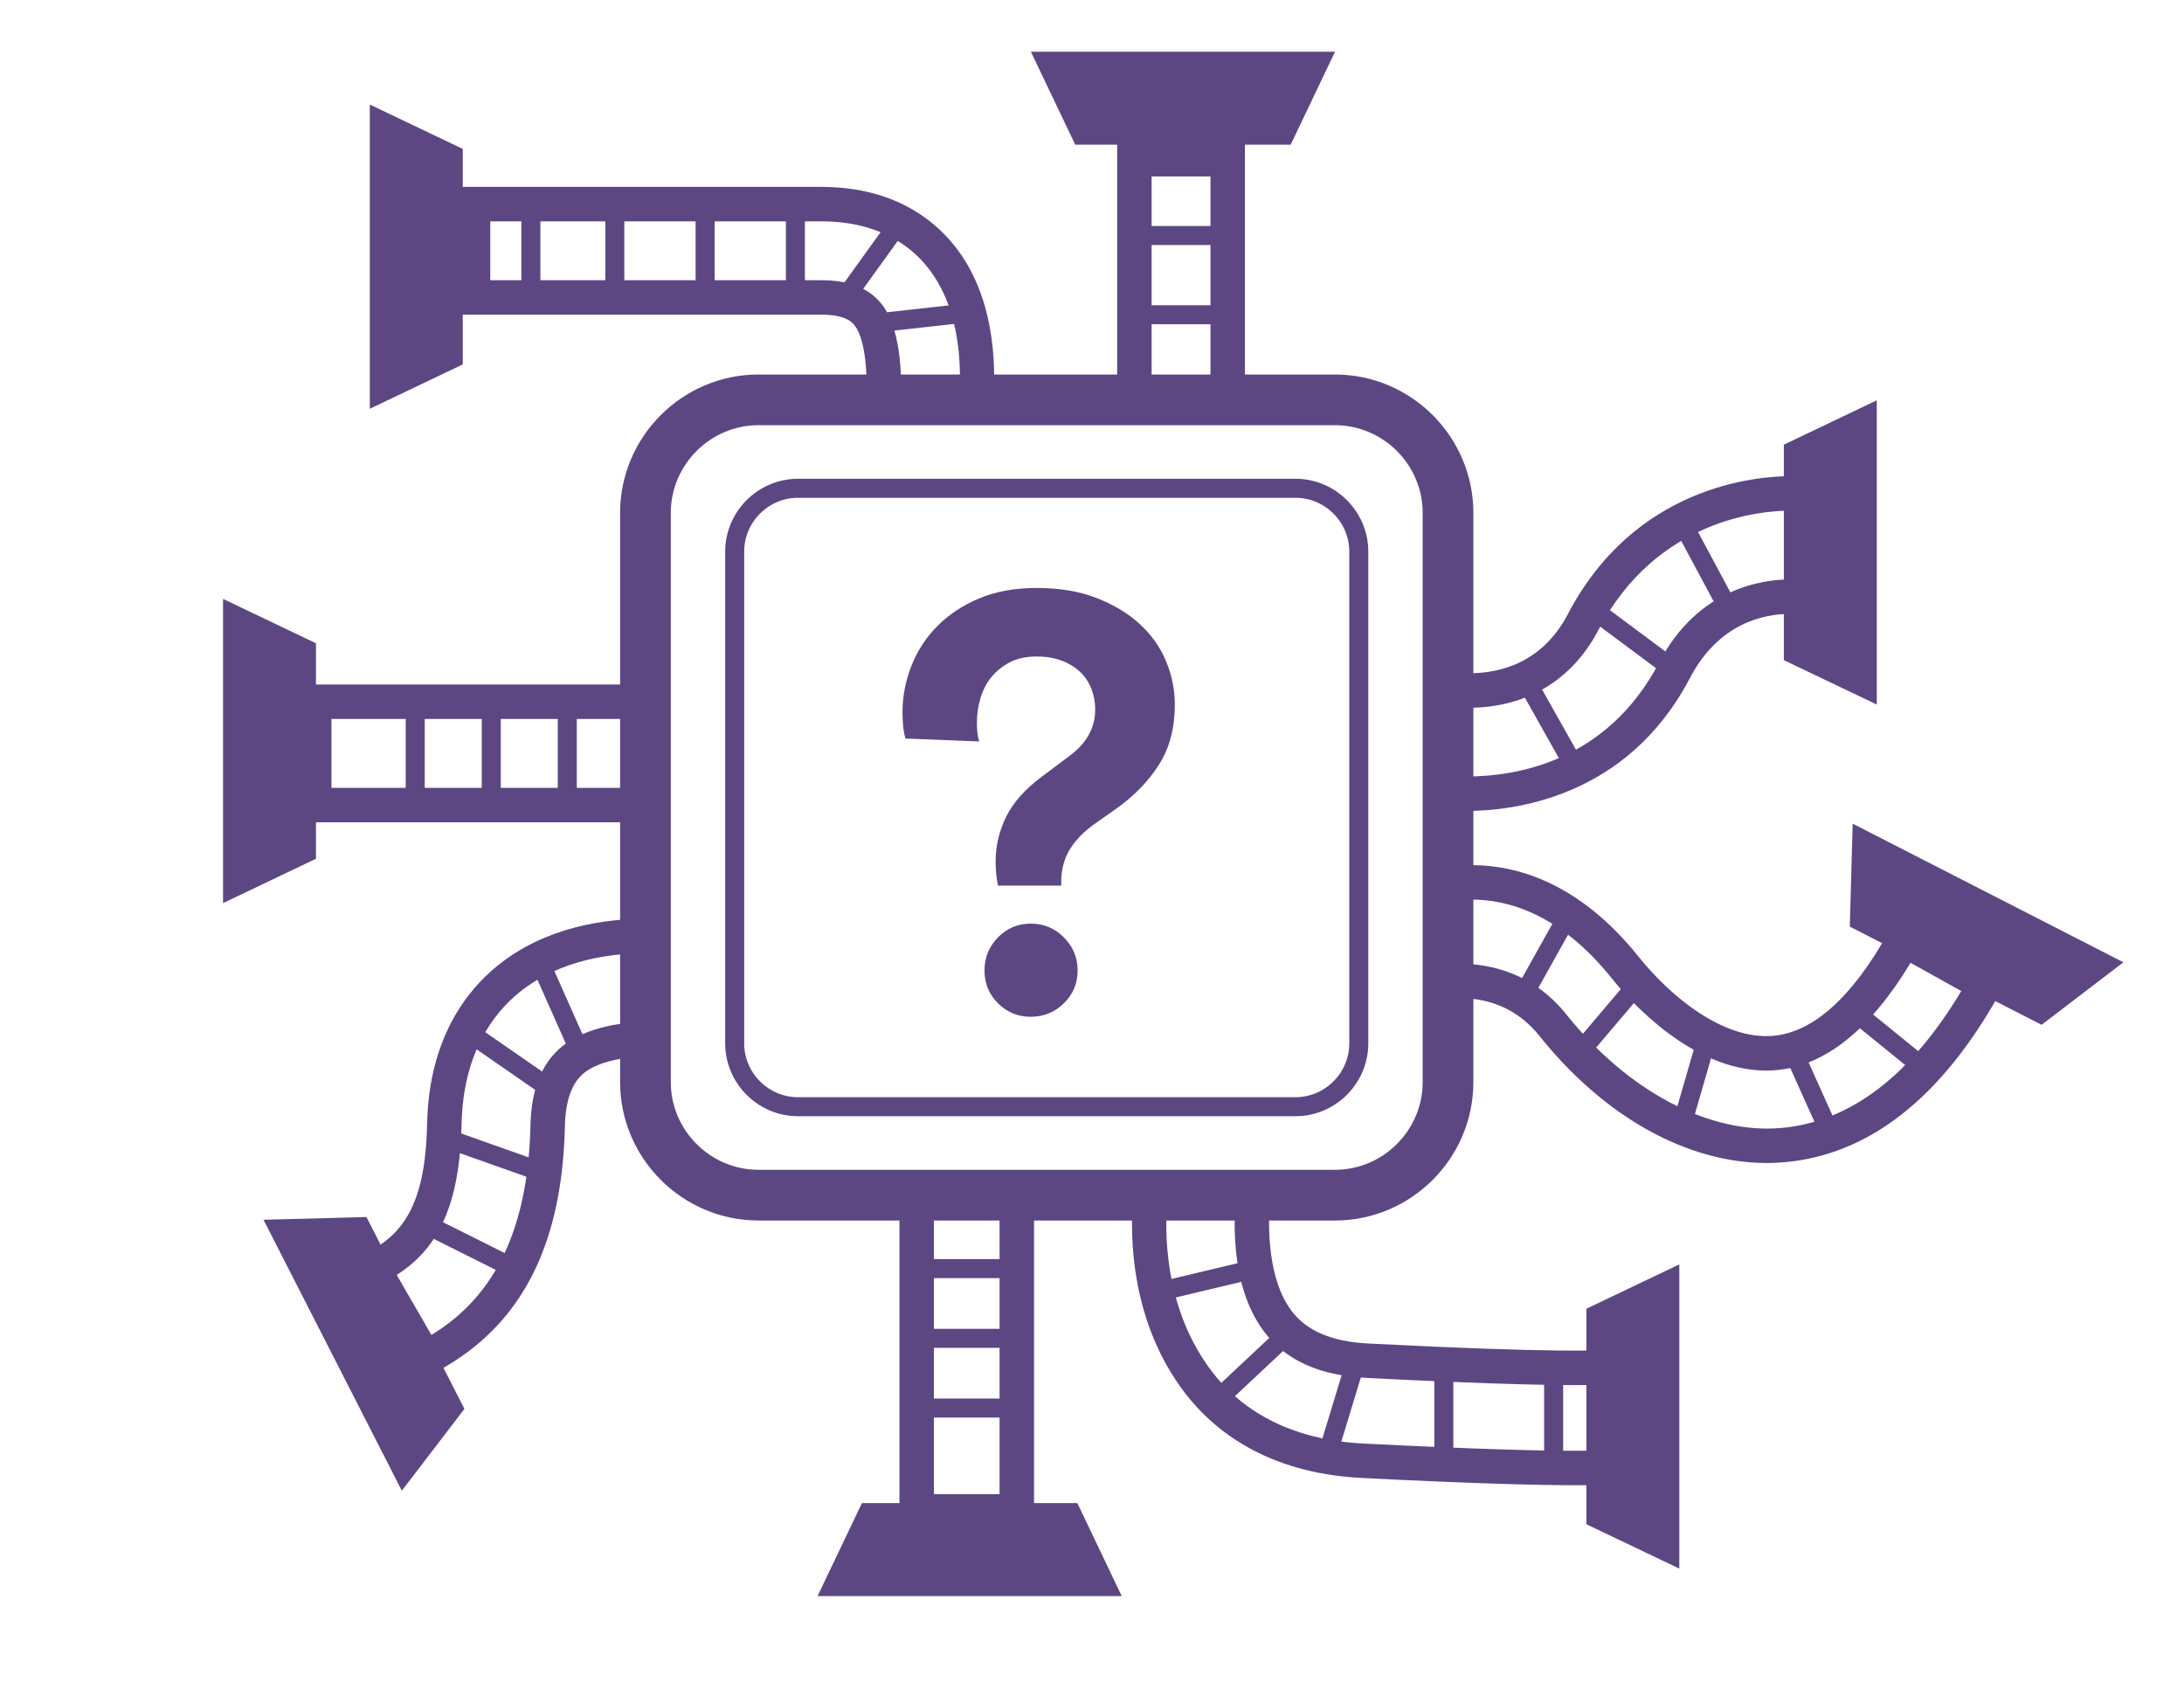
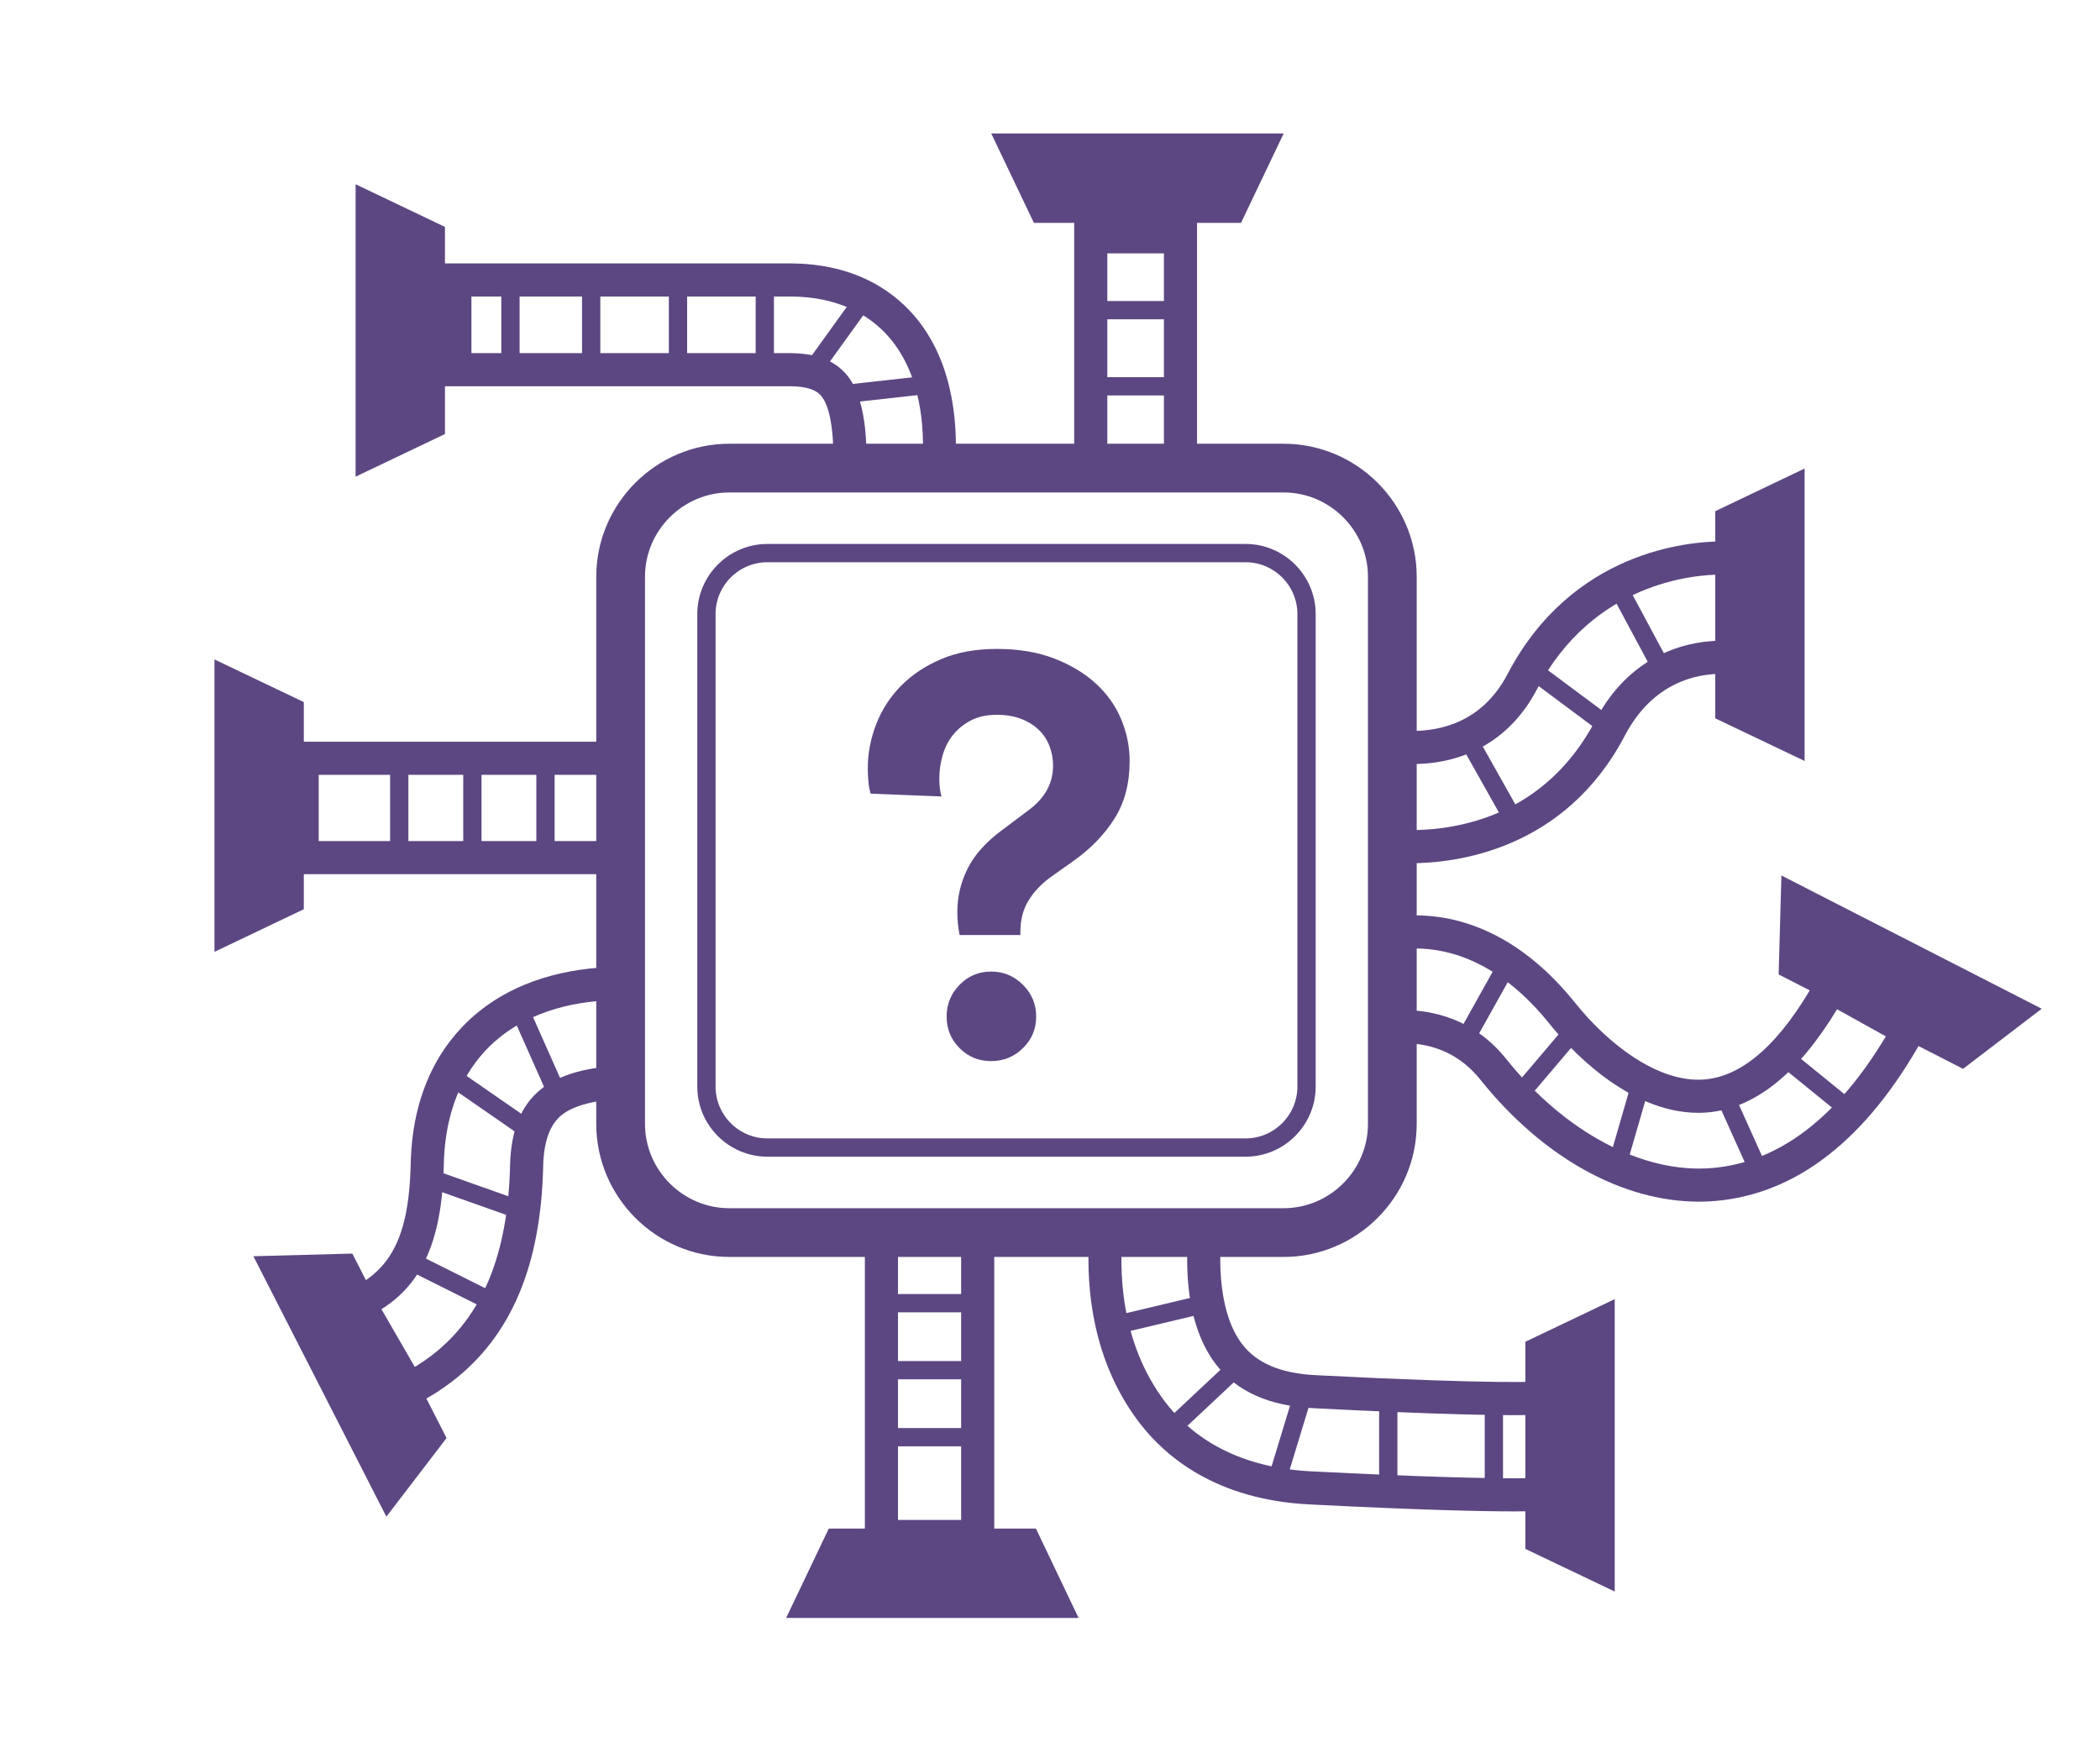
- <svg xmlns="http://www.w3.org/2000/svg" version="1.1" id="Layer_1" x="0px" y="0px" width="344.688px" height="265.5px" viewBox="0 0 344.688 265.5" enable-background="new 0 0 344.688 265.5" xml:space="preserve">
+ <svg xmlns="http://www.w3.org/2000/svg" version="1.1" id="Layer_1" x="0px" y="0px" width="344.688px" height="285px" viewBox="0 -13.75 344.688 285" enable-background="new 0 -13.75 344.688 285" xml:space="preserve">
  <line fill="none" stroke="#5C4782" stroke-width="3" stroke-miterlimit="10" x1="85.534" y1="152.496" x2="90.868" y2="164.496" />
  <line fill="none" stroke="#5C4782" stroke-width="3" stroke-miterlimit="10" x1="74.868" y1="163.496" x2="87.868" y2="172.498" />
  <line fill="none" stroke="#5C4782" stroke-width="3" stroke-miterlimit="10" x1="69.201" y1="179.164" x2="85.201" y2="184.83" />
  <line fill="none" stroke="#5C4782" stroke-width="3" stroke-miterlimit="10" x1="81.868" y1="200.498" x2="67.201" y2="193.164" />
  <line fill="none" stroke="#5C4782" stroke-width="3" stroke-miterlimit="10" x1="68.201" y1="213.83" x2="59.534" y2="198.83" />
  <polygon fill="#5C4782" points="63.417,235.207 73.297,222.302 57.834,192.023 41.589,192.458 " />
  <g>
-     <path fill="none" stroke="#5C4782" stroke-width="8" stroke-miterlimit="10" d="M101.867,80.93c0-9.812,8.028-17.841,17.84-17.841   h90.986c9.812,0,17.841,8.028,17.841,17.841v7.73c0,9.812,0,25.869,0,35.682v46.389c0,9.812-8.028,17.843-17.841,17.843h-90.986   c-9.812,0-17.84-8.029-17.84-17.843V80.93z" />
+     <path fill="none" stroke="#5C4782" stroke-width="8" stroke-miterlimit="10" d="M101.867,80.93c0-9.812,8.028-17.841,17.84-17.841   h90.986c9.812,0,17.841,8.028,17.841,17.841v7.73c0,9.812,0,25.869,0,35.682v46.389c0,9.812-8.028,17.844-17.841,17.844h-90.986   c-9.812,0-17.84-8.029-17.84-17.844V80.93z" />
  </g>
  <g>
    <path fill="none" stroke="#5C4782" stroke-width="3" stroke-miterlimit="10" d="M115.951,87.04c0-5.5,4.5-10,10-10h78.5   c5.5,0,10,4.5,10,10v13.76c0,5.5,0,14.5,0,20v43.819c0,5.5-4.5,10-10,10h-78.5c-5.5,0-10-4.5-10-10V87.04z" />
  </g>
  <g>
-     <path fill="#5C4782" d="M157.504,139.725c-0.125-0.615-0.217-1.229-0.278-1.851c-0.062-0.615-0.092-1.263-0.092-1.94   c0-2.463,0.554-4.817,1.664-7.067c1.108-2.25,2.987-4.36,5.638-6.333l4.437-3.326c2.648-1.97,3.975-4.405,3.975-7.302   c0-1.047-0.185-2.08-0.555-3.096c-0.37-1.019-0.941-1.91-1.71-2.681c-0.77-0.771-1.741-1.389-2.911-1.851   c-1.171-0.463-2.528-0.694-4.067-0.694c-1.664,0-3.083,0.312-4.252,0.926c-1.171,0.615-2.142,1.402-2.912,2.357   c-0.771,0.957-1.34,2.063-1.71,3.327c-0.369,1.263-0.555,2.541-0.555,3.837c0,1.229,0.123,2.217,0.37,2.956l-11.646-0.461   c-0.185-0.68-0.309-1.373-0.37-2.08c-0.064-0.706-0.093-1.401-0.093-2.079c0-2.466,0.463-4.884,1.387-7.257   c0.924-2.373,2.279-4.467,4.067-6.286c1.787-1.816,3.989-3.279,6.609-4.392c2.619-1.108,5.652-1.664,9.104-1.664   c3.573,0,6.716,0.525,9.427,1.572s4.992,2.42,6.84,4.113c1.85,1.695,3.234,3.65,4.158,5.869c0.925,2.217,1.388,4.5,1.388,6.84   c0,3.699-0.832,6.855-2.496,9.477c-1.664,2.616-3.882,4.911-6.655,6.885l-3.789,2.682c-1.604,1.17-2.833,2.48-3.698,3.926   c-0.863,1.449-1.294,3.129-1.294,5.037v0.559h-9.981V139.725z M155.378,153.126c0-2.035,0.708-3.774,2.126-5.224   c1.416-1.448,3.143-2.17,5.176-2.17c2.033,0,3.774,0.722,5.223,2.17c1.447,1.447,2.171,3.188,2.171,5.224   c0,2.031-0.725,3.76-2.171,5.174c-1.449,1.418-3.189,2.13-5.223,2.13c-2.034,0-3.76-0.712-5.176-2.13   C156.086,156.886,155.378,155.158,155.378,153.126z" />
+     <path fill="#5C4782" d="M157.504,139.725c-0.125-0.615-0.217-1.229-0.278-1.851c-0.062-0.615-0.092-1.263-0.092-1.94   c0-2.463,0.554-4.816,1.664-7.066c1.108-2.25,2.987-4.36,5.638-6.333l4.437-3.326c2.648-1.97,3.975-4.405,3.975-7.302   c0-1.047-0.185-2.08-0.555-3.096c-0.37-1.019-0.941-1.91-1.71-2.681c-0.77-0.771-1.741-1.389-2.911-1.851   c-1.171-0.463-2.528-0.694-4.067-0.694c-1.664,0-3.083,0.312-4.252,0.926c-1.171,0.615-2.142,1.402-2.912,2.357   c-0.771,0.957-1.34,2.063-1.71,3.327c-0.369,1.263-0.555,2.541-0.555,3.837c0,1.229,0.123,2.217,0.37,2.956l-11.646-0.461   c-0.185-0.68-0.309-1.373-0.37-2.08c-0.064-0.706-0.093-1.401-0.093-2.079c0-2.466,0.463-4.884,1.387-7.257   c0.924-2.373,2.279-4.467,4.067-6.286c1.787-1.816,3.989-3.279,6.609-4.392c2.619-1.108,5.652-1.664,9.104-1.664   c3.573,0,6.716,0.525,9.427,1.572c2.711,1.047,4.992,2.42,6.84,4.113c1.85,1.695,3.234,3.65,4.158,5.869   c0.925,2.217,1.388,4.5,1.388,6.84c0,3.699-0.832,6.855-2.496,9.477c-1.664,2.616-3.882,4.911-6.655,6.885l-3.789,2.682   c-1.604,1.17-2.833,2.48-3.698,3.926c-0.863,1.449-1.294,3.129-1.294,5.037v0.56h-9.981V139.725z M155.378,153.126   c0-2.035,0.708-3.774,2.126-5.224c1.416-1.448,3.143-2.17,5.176-2.17c2.033,0,3.774,0.722,5.223,2.17   c1.447,1.447,2.171,3.188,2.171,5.224c0,2.031-0.725,3.76-2.171,5.174c-1.449,1.418-3.189,2.13-5.223,2.13   c-2.034,0-3.76-0.712-5.176-2.13C156.086,156.886,155.378,155.158,155.378,153.126z" />
  </g>
  <line fill="none" stroke="#5C4782" stroke-width="3" stroke-miterlimit="10" x1="160.284" y1="200.164" x2="145.034" y2="200.164" />
  <line fill="none" stroke="#5C4782" stroke-width="3" stroke-miterlimit="10" x1="160.284" y1="211.164" x2="145.034" y2="211.164" />
  <line fill="none" stroke="#5C4782" stroke-width="3" stroke-miterlimit="10" x1="160.284" y1="222.164" x2="145.034" y2="222.164" />
  <line fill="none" stroke="#5C4782" stroke-width="3" stroke-miterlimit="10" x1="89.534" y1="111.163" x2="89.534" y2="126.496" />
  <line fill="none" stroke="#5C4782" stroke-width="3" stroke-miterlimit="10" x1="77.534" y1="111.163" x2="77.534" y2="126.496" />
  <line fill="none" stroke="#5C4782" stroke-width="3" stroke-miterlimit="10" x1="65.534" y1="111.163" x2="65.534" y2="126.496" />
  <polygon fill="#5C4782" points="35.201,142.496 49.868,135.496 49.868,101.497 35.201,94.497 " />
  <polygon fill="#5C4782" points="58.367,64.495 73.034,57.495 73.034,23.495 58.367,16.495 " />
  <polygon fill="#5C4782" points="265.035,199.498 250.367,206.498 250.367,240.498 265.035,247.498 " />
  <polygon fill="#5C4782" points="296.201,63.161 281.533,70.161 281.533,104.163 296.201,111.163 " />
  <polygon fill="#5C4782" points="177.034,251.832 170.034,237.164 136.034,237.164 129.034,251.832 " />
  <polygon fill="#5C4782" points="162.7,8.16 169.7,22.829 203.7,22.829 210.7,8.16 " />
  <polygon fill="#5C4782" points="292.396,129.958 291.943,146.205 322.209,161.697 335.124,151.832 " />
  <line fill="none" stroke="#5C4782" stroke-width="3" stroke-miterlimit="10" x1="192.534" y1="49.661" x2="178.034" y2="49.661" />
  <line fill="none" stroke="#5C4782" stroke-width="3" stroke-miterlimit="10" x1="193.034" y1="37.161" x2="178.534" y2="37.161" />
  <line fill="none" stroke="#5C4782" stroke-width="3" stroke-miterlimit="10" x1="152.284" y1="49.411" x2="138.784" y2="50.911" />
  <line fill="none" stroke="#5C4782" stroke-width="3" stroke-miterlimit="10" x1="141.534" y1="35.661" x2="133.784" y2="46.411" />
  <line fill="none" stroke="#5C4782" stroke-width="3" stroke-miterlimit="10" x1="83.784" y1="33.411" x2="83.784" y2="45.911" />
  <line fill="none" stroke="#5C4782" stroke-width="3" stroke-miterlimit="10" x1="97.034" y1="33.411" x2="97.034" y2="45.911" />
  <line fill="none" stroke="#5C4782" stroke-width="3" stroke-miterlimit="10" x1="111.284" y1="33.411" x2="111.284" y2="45.911" />
  <line fill="none" stroke="#5C4782" stroke-width="3" stroke-miterlimit="10" x1="125.534" y1="33.411" x2="125.534" y2="45.911" />
  <line fill="none" stroke="#5C4782" stroke-width="3" stroke-miterlimit="10" x1="241.868" y1="109.163" x2="247.868" y2="119.828" />
  <line fill="none" stroke="#5C4782" stroke-width="3" stroke-miterlimit="10" x1="251.868" y1="96.495" x2="264.288" y2="105.743" />
  <line fill="none" stroke="#5C4782" stroke-width="3" stroke-miterlimit="10" x1="265.868" y1="83.161" x2="273.201" y2="96.829" />
  <line fill="none" stroke="#5C4782" stroke-width="3" stroke-miterlimit="10" x1="246.868" y1="145.494" x2="240.534" y2="156.828" />
  <line fill="none" stroke="#5C4782" stroke-width="3" stroke-miterlimit="10" x1="258.534" y1="155.162" x2="249.201" y2="166.162" />
  <line fill="none" stroke="#5C4782" stroke-width="3" stroke-miterlimit="10" x1="269.201" y1="164.494" x2="265.534" y2="177.164" />
  <line fill="none" stroke="#5C4782" stroke-width="3" stroke-miterlimit="10" x1="282.534" y1="164.828" x2="288.534" y2="178.164" />
  <line fill="none" stroke="#5C4782" stroke-width="3" stroke-miterlimit="10" x1="292.534" y1="159.494" x2="303.201" y2="168.162" />
  <line fill="none" stroke="#5C4782" stroke-width="3" stroke-miterlimit="10" x1="198.201" y1="200.164" x2="184.201" y2="203.496" />
  <line fill="none" stroke="#5C4782" stroke-width="3" stroke-miterlimit="10" x1="203.868" y1="209.83" x2="193.201" y2="219.83" />
  <line fill="none" stroke="#5C4782" stroke-width="3" stroke-miterlimit="10" x1="213.868" y1="215.164" x2="209.201" y2="230.496" />
  <line fill="none" stroke="#5C4782" stroke-width="3" stroke-miterlimit="10" x1="227.868" y1="216.164" x2="227.868" y2="230.496" />
  <line fill="none" stroke="#5C4782" stroke-width="3" stroke-miterlimit="10" x1="245.201" y1="217.164" x2="245.201" y2="230.83" />
-   <path fill="#5C4782" d="M287.926,75.544c-1.599-0.278-3.354-0.42-5.218-0.42c-5.599,0-24.685,1.571-35.274,21.792  c-4.031,7.698-10.705,9.314-15.594,9.314c-0.979,0-1.854-0.066-2.604-0.153l-0.033,5.463c0.796,0.075,1.682,0.126,2.638,0.126  c9.032,0,16.28-4.343,20.409-12.229c9.174-17.518,25.633-18.878,30.459-18.878c0.534,0,1.061,0.015,1.576,0.043l-1.891,10.828  c-4.187,0.016-14.381,1.344-20.516,13.051c-8.219,15.688-22.542,18.031-30.348,18.031c-0.905,0-1.691,0.039-2.396,0.088l-0.031,5.45  c0.726-0.057,1.502-0.103,2.43-0.103c7.273,0,25.26-2.041,35.164-20.944c4.621-8.819,11.867-10.138,15.775-10.138  c0.965,0,1.606,0.084,1.78,0.109l2.622,0.391l3.729-21.354L287.926,75.544z" />
-   <path fill="#5C4782" d="M299.464,144.544l-1.321,2.375c-5.8,10.427-11.971,15.983-18.345,16.521  c-7.782,0.649-16.106-6.142-21.178-12.474c-9.567-11.952-19.581-14.461-26.298-14.461c-1.176,0-2.342,0.104-3.494,0.261v5.481  c1.037-0.181,2.197-0.308,3.494-0.308c5.525,0,13.834,2.153,22.055,12.422c2.732,3.414,12.57,14.556,24.379,14.556  c0.501,0,1.002-0.021,1.5-0.062c7.732-0.648,14.882-6.348,21.275-16.939l8.006,4.453c-8.038,13.432-17.623,20.697-28.516,21.611  c-11.369,0.965-24.172-5.877-33.791-17.896c-5.315-6.643-12.152-8.033-16.951-8.033c-0.504,0-0.983,0.021-1.451,0.051v5.443  c0.456-0.034,0.936-0.061,1.451-0.061c5.248,0,9.521,2.018,12.707,5.994c10.186,12.729,23.259,20.023,35.865,20.023  c0.875,0,1.758-0.035,2.623-0.107c13.43-1.127,24.927-10.125,34.168-26.74l1.321-2.375L299.464,144.544z" />
-   <path fill="#5C4782" d="M255.538,215.386l-2.462,0.33l-0.286-2.696c-0.024,0.002-6.513,0.521-36.856-1.039  c-5.707-0.289-9.646-1.953-12.045-5.086c-3.822-4.992-3.891-13.42-3.365-18.521l-5.438-0.062  c-0.523,5.562-0.544,15.312,4.488,21.886c3.426,4.475,8.688,6.834,16.083,7.211c21.143,1.084,30.714,1.18,34.819,1.123l1.387,10.338  c-0.836,0.021-1.902,0.037-3.262,0.037c-5.082,0-15.015-0.199-33.476-1.146c-13.087-0.672-20.187-6.532-23.836-11.331  c-7.515-9.875-7.62-21.828-6.979-28.231l-5.443-0.062c-0.648,7.377-0.291,20.557,8.099,31.584  c4.349,5.715,12.716,12.69,27.886,13.471c18.574,0.951,28.605,1.149,33.752,1.149c3.315,0,5.513-0.077,6.711-0.239l2.688-0.365  L255.538,215.386z" />
+   <path fill="#5C4782" d="M287.926,75.544c-1.599-0.278-3.354-0.42-5.218-0.42c-5.599,0-24.685,1.571-35.274,21.792  c-4.031,7.698-10.705,9.314-15.594,9.314c-0.979,0-1.854-0.066-2.604-0.153l-0.033,5.463c0.796,0.075,1.682,0.126,2.638,0.126  c9.032,0,16.28-4.343,20.409-12.229c9.174-17.518,25.633-18.878,30.459-18.878c0.534,0,1.061,0.015,1.576,0.043l-1.891,10.828  c-4.188,0.016-14.381,1.344-20.517,13.051c-8.219,15.688-22.542,18.031-30.349,18.031c-0.904,0-1.69,0.039-2.396,0.088l-0.03,5.45  c0.726-0.057,1.502-0.103,2.43-0.103c7.273,0,25.26-2.041,35.164-20.944c4.621-8.819,11.867-10.138,15.775-10.138  c0.965,0,1.605,0.084,1.779,0.109l2.622,0.391l3.729-21.354L287.926,75.544z" />
+   <path fill="#5C4782" d="M299.464,144.544l-1.321,2.375c-5.8,10.427-11.971,15.983-18.345,16.521  c-7.782,0.649-16.106-6.142-21.178-12.474c-9.567-11.952-19.581-14.461-26.298-14.461c-1.176,0-2.342,0.104-3.494,0.261v5.481  c1.037-0.181,2.197-0.308,3.494-0.308c5.525,0,13.834,2.152,22.055,12.422c2.732,3.414,12.57,14.556,24.379,14.556  c0.501,0,1.002-0.021,1.5-0.062c7.732-0.648,14.882-6.349,21.275-16.939l8.006,4.453c-8.038,13.432-17.623,20.697-28.516,21.611  c-11.369,0.965-24.172-5.877-33.791-17.896c-5.315-6.643-12.152-8.033-16.951-8.033c-0.504,0-0.983,0.021-1.451,0.051v5.443  c0.456-0.034,0.936-0.061,1.451-0.061c5.248,0,9.521,2.018,12.707,5.994c10.186,12.729,23.259,20.022,35.865,20.022  c0.875,0,1.758-0.035,2.623-0.106c13.43-1.127,24.927-10.125,34.167-26.74l1.321-2.375L299.464,144.544z" />
+   <path fill="#5C4782" d="M255.538,215.386l-2.462,0.33l-0.286-2.696c-0.024,0.002-6.513,0.521-36.856-1.039  c-5.707-0.289-9.646-1.953-12.045-5.086c-3.822-4.992-3.891-13.42-3.365-18.521l-5.438-0.062  c-0.523,5.562-0.544,15.312,4.488,21.886c3.426,4.475,8.688,6.834,16.083,7.211c21.143,1.084,30.714,1.18,34.819,1.123l1.387,10.338  c-0.836,0.021-1.902,0.037-3.262,0.037c-5.082,0-15.016-0.199-33.477-1.146c-13.087-0.672-20.188-6.532-23.836-11.331  c-7.516-9.875-7.62-21.828-6.979-28.23l-5.443-0.062c-0.648,7.377-0.291,20.557,8.099,31.584  c4.349,5.715,12.716,12.69,27.886,13.471c18.574,0.951,28.605,1.149,33.752,1.149c3.315,0,5.514-0.077,6.711-0.239l2.688-0.365  L255.538,215.386z" />
  <polygon fill="#5C4782" points="157.757,189.253 157.757,235.746 147.392,235.746 147.392,189.253 141.957,189.253 141.957,241.182   163.193,241.182 163.193,189.253 " />
  <g>
    <path fill="#5C4782" d="M102.579,161.166c-3.772,0.068-9.942,0.725-13.858,3.932c-3.235,2.648-4.872,6.734-5.002,12.484   c-0.331,14.582-4.534,24.771-12.848,31.146c-3.066,2.351-6.648,4.179-10.917,5.537l2.299,4.963   c4.592-1.526,8.511-3.567,11.926-6.188c9.706-7.438,14.604-19,14.975-35.336c0.093-4.065,1.078-6.815,3.012-8.404   c1.964-1.606,5.828-2.59,10.414-2.688L102.579,161.166L102.579,161.166z" />
-     <path fill="#5C4782" d="M72.849,177.335c0.256-11.256,5.074-17.481,9.071-20.724c6.584-5.34,14.979-6.288,20.658-6.198v-5.437   c-0.219-0.002-0.428-0.011-0.654-0.011c-6.512,0-15.863,1.287-23.428,7.423c-4.888,3.965-10.779,11.487-11.082,24.821   c-0.299,13.144-3.751,19.449-14.371,22.136l2.282,4.926C67.741,200.757,72.5,192.675,72.849,177.335z" />
+     <path fill="#5C4782" d="M72.849,177.335c0.256-11.256,5.074-17.481,9.071-20.724c6.584-5.34,14.979-6.288,20.658-6.198v-5.437   c-0.219-0.002-0.428-0.012-0.654-0.012c-6.512,0-15.863,1.287-23.428,7.424c-4.888,3.965-10.779,11.486-11.082,24.82   c-0.299,13.145-3.751,19.449-14.371,22.137l2.282,4.926C67.741,200.757,72.5,192.675,72.849,177.335z" />
  </g>
  <polygon fill="#5C4782" points="101.245,124.309 52.312,124.309 52.312,113.436 101.245,113.436 101.245,108 46.876,108   46.876,129.744 101.245,129.744 " />
  <path fill="#5C4782" d="M134.868,51.337c1.778,2.224,2.074,7.944,1.869,12.416h5.425c0.242-5.192-0.126-12.156-3.047-15.81  c-2.003-2.508-5.108-3.727-9.492-3.727H77.377v-9.291h52.246c9.107,0,14.156,3.95,16.787,7.264  c5.224,6.579,5.429,15.743,4.883,21.563h5.438c0.546-6.757,0.106-17.173-6.064-24.944c-3.375-4.251-9.766-9.318-21.043-9.318H71.941  v20.162h57.681C133.523,49.652,134.5,50.876,134.868,51.337z" />
  <polygon fill="#5C4782" points="181.753,62.669 181.753,27.84 191.043,27.84 191.043,62.669 196.479,62.669 196.479,22.404   176.316,22.404 176.316,62.669 " />
</svg>
